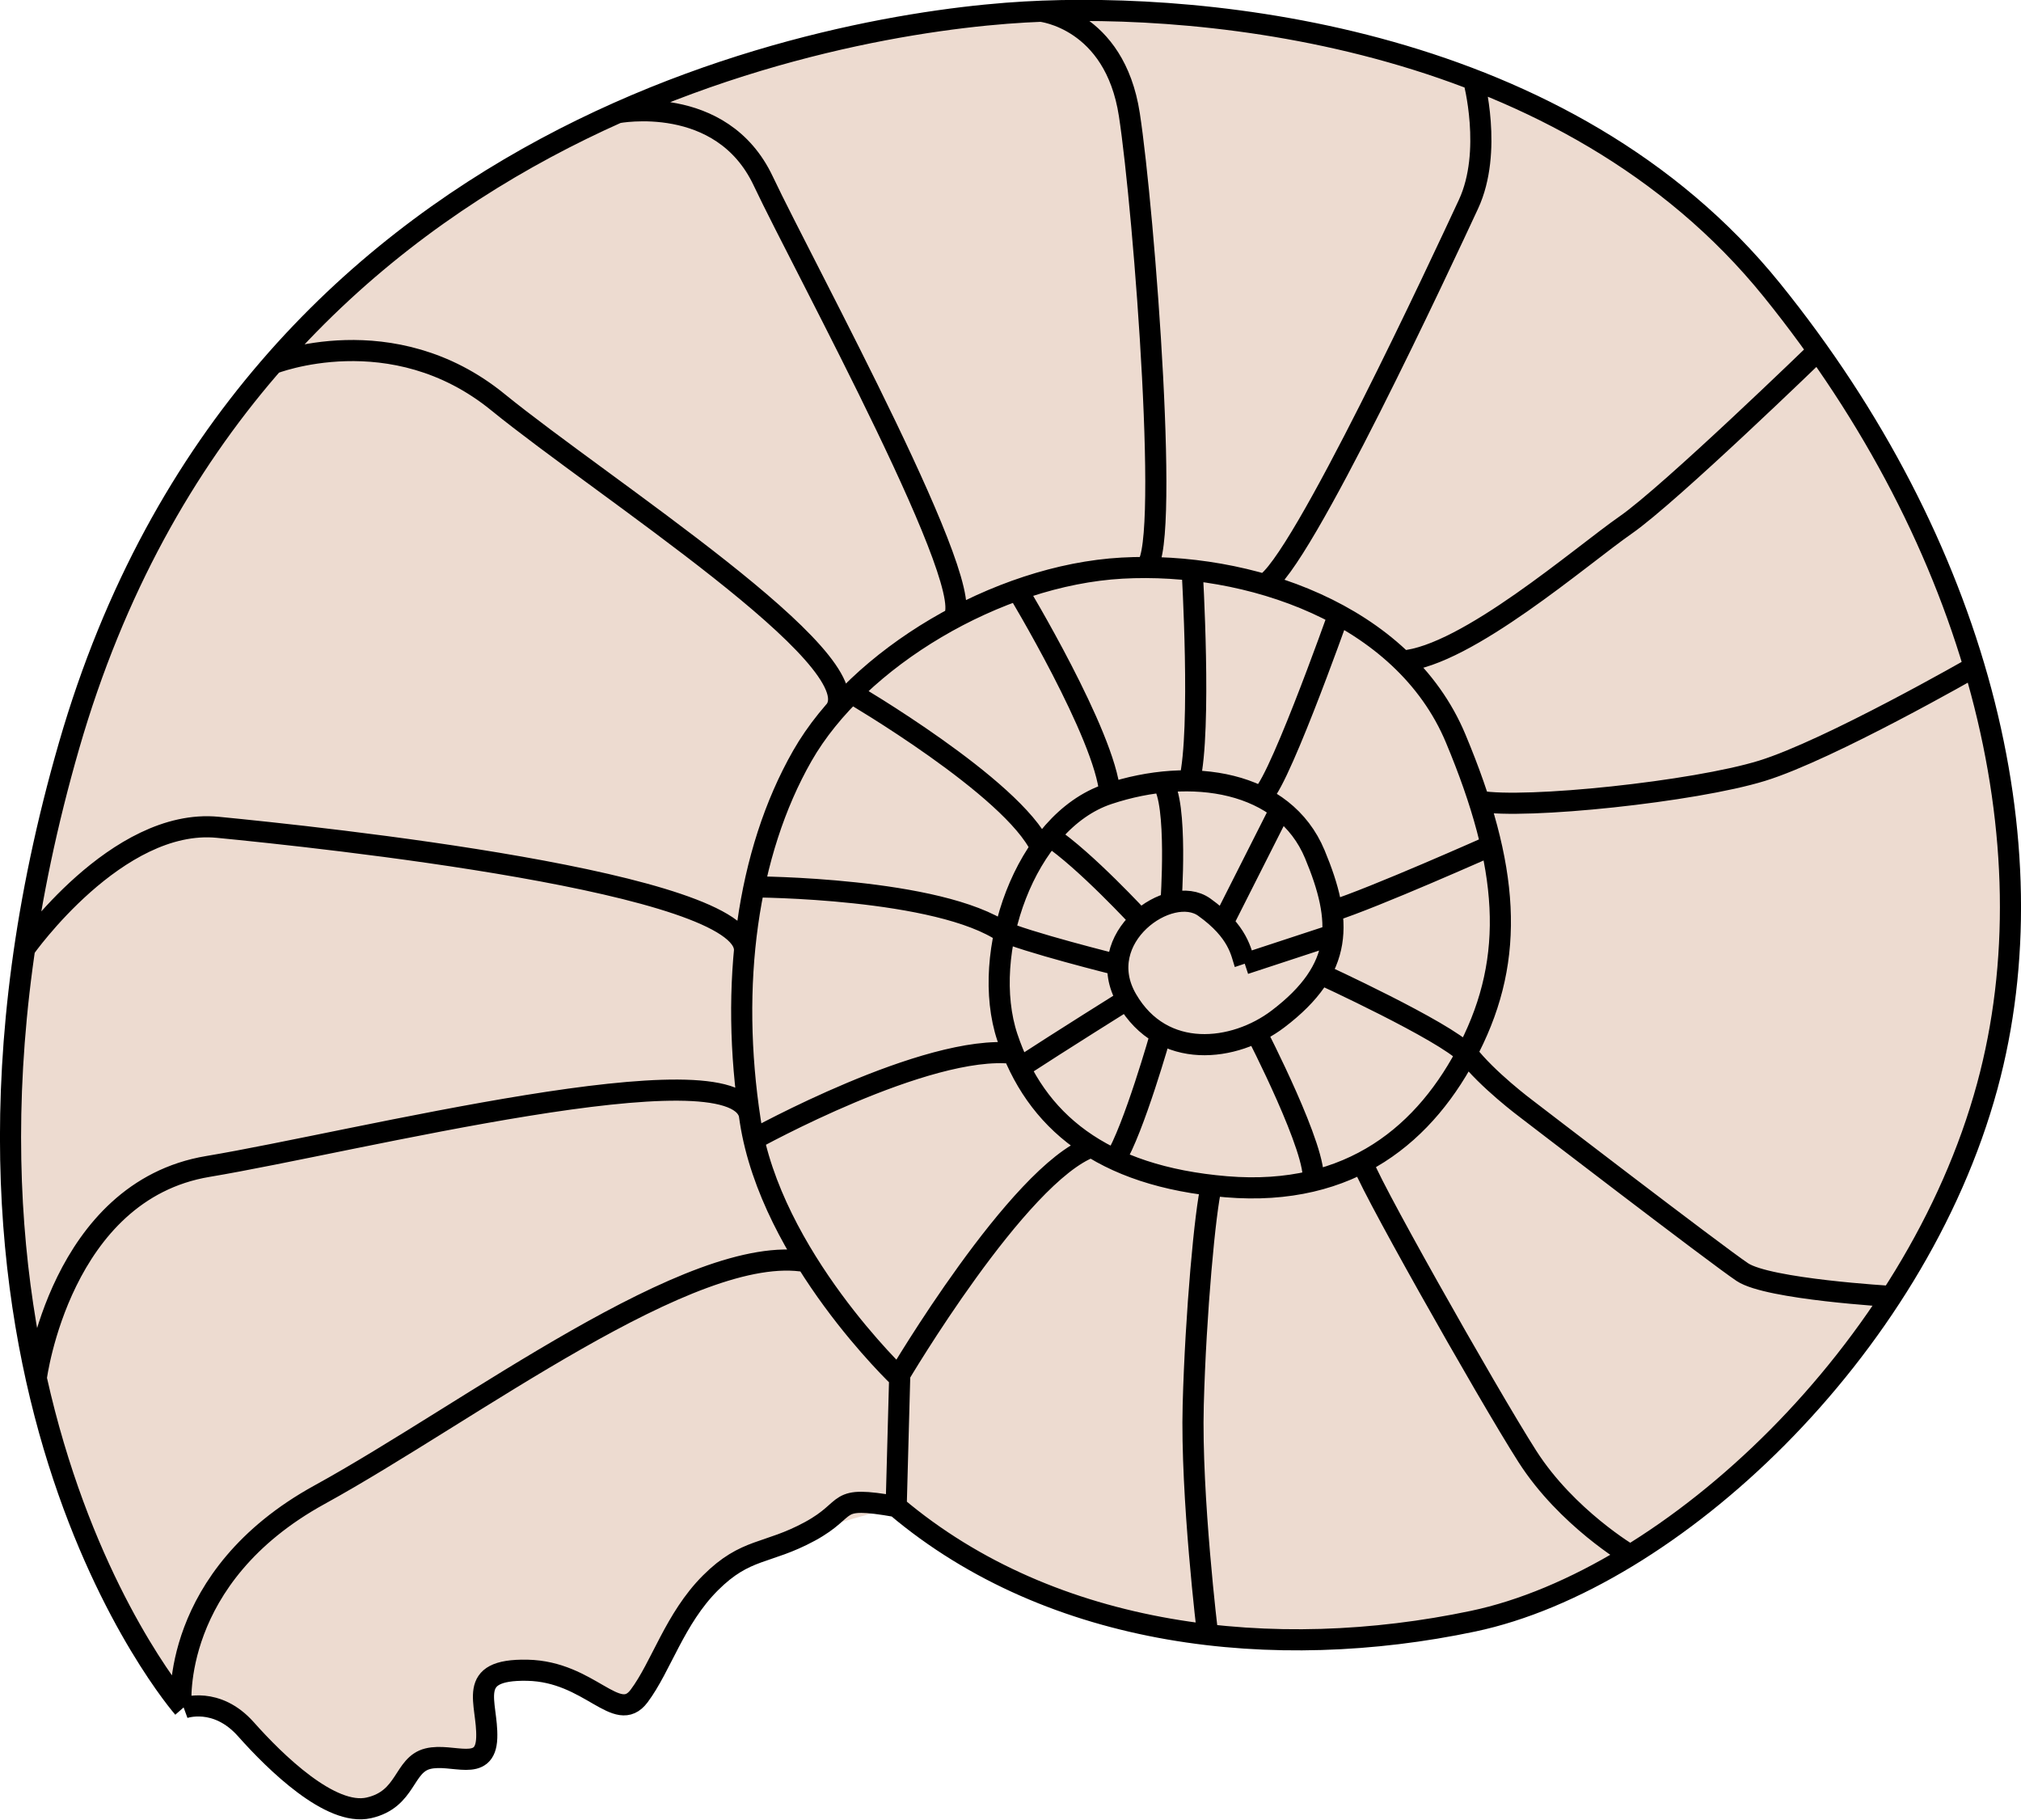
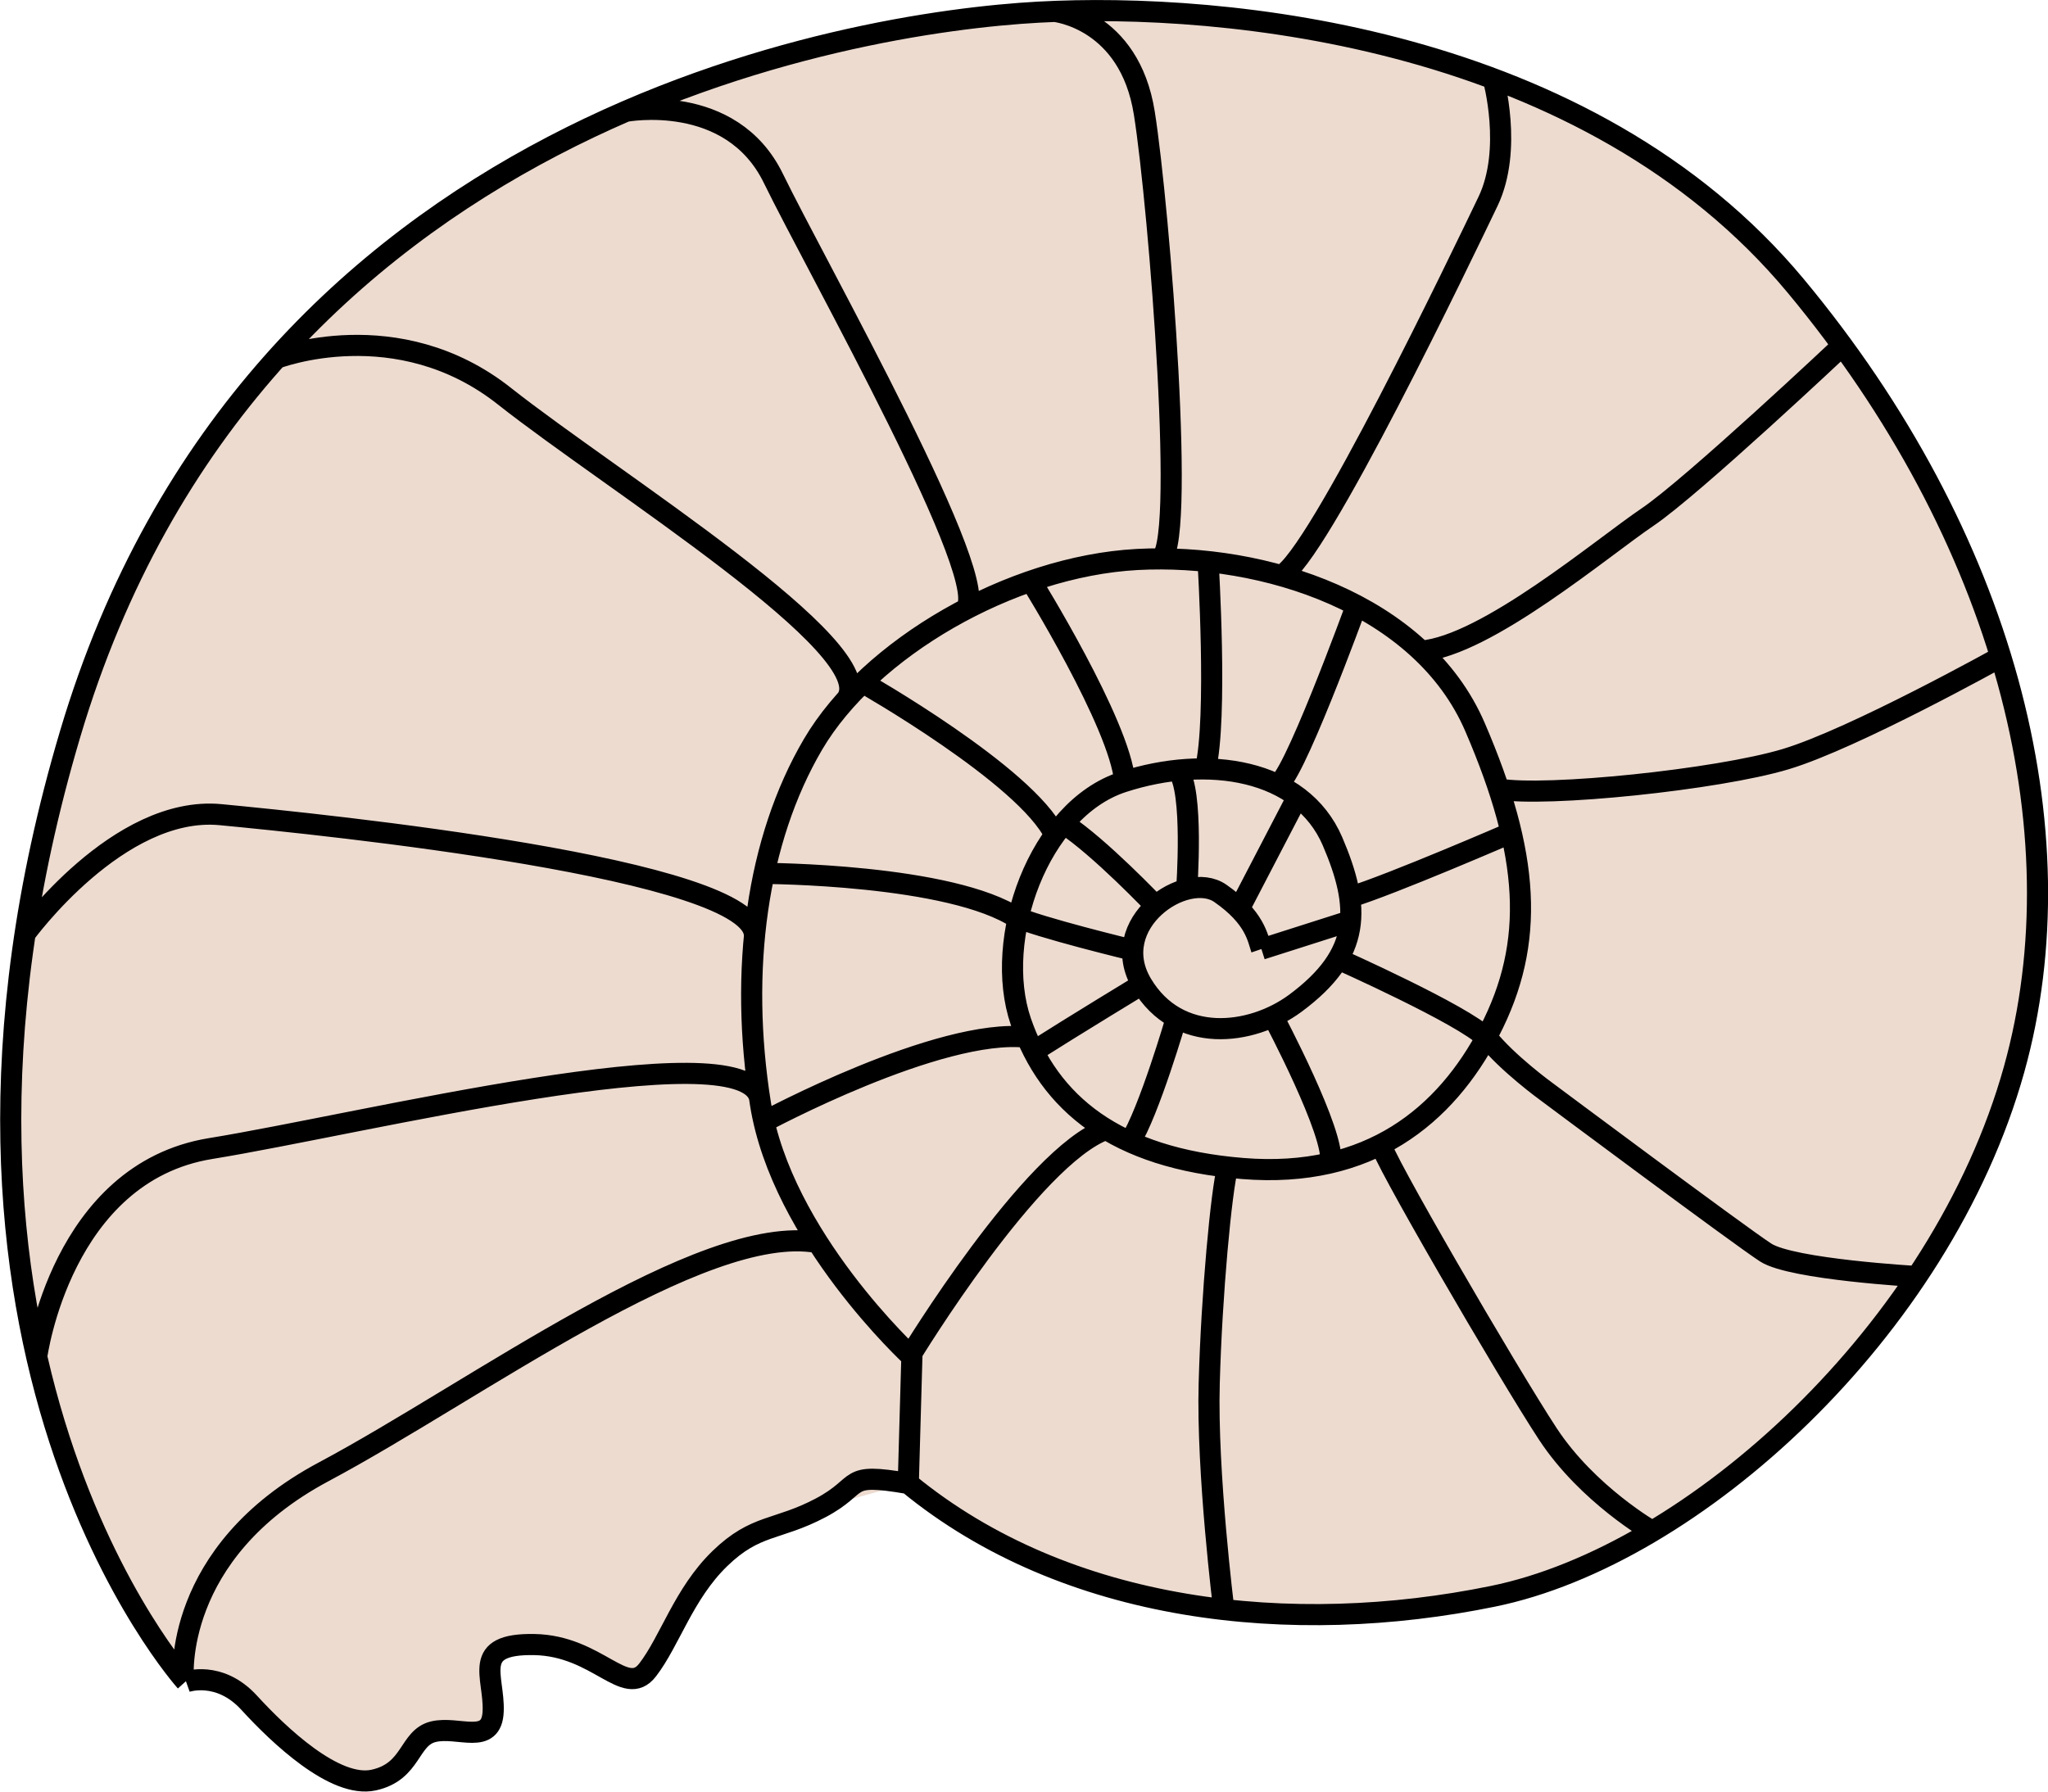
- <svg xmlns="http://www.w3.org/2000/svg" id="svg2" viewBox="0 0 95.701 86.146" version="1.1">
+ <svg xmlns="http://www.w3.org/2000/svg" id="svg2" viewBox="0 0 16 14" version="1.1" width="16" height="14">
  <defs id="defs9" />
-   <path style="fill:#eddbd0;fill-rule:evenodd;stroke:none;stroke-width:1px;stroke-linecap:butt;stroke-linejoin:miter;stroke-opacity:1;fill-opacity:1" d="m 9,80.709 25.125,-5.938 4.625,-2.25 1.375,-1.312 2.375,-0.062 0.188,-6.25 -4.812,-5.375 -29.062,20.5 0.312,0.875" id="path4147" />
-   <path d="m 58.945,45.634 4.161,-1.367 m -5.202,-0.563 2.723,-5.388 m -5.177,4.442 c 0,0 0.343,-4.803 -0.414,-5.72 m -1.03,6.521 c 0,0 -2.626,-2.851 -4.297,-3.963 m 3.224,6.09 c 0,0 -4.441,-1.103 -5.593,-1.657 m 6.023,3.3 c 0,0 -3.163,1.978 -5.074,3.225 m 6.679,-1.601 c 0,0 -1.28,4.528 -2.172,5.957 m 6.693,-6.03 c 0,0 2.948,5.706 2.68,7.042 m 0.358,-9.811 c 0,0 5.858,2.69 6.912,3.786 m -60.867,30.83 c 0,0 -0.536,-6.062 6.562,-9.96 7.098,-3.898 17.666,-11.994 23.058,-11.03 m -29.487,21.13 c 0,0 1.544,-0.565 2.94,1.005 1.396,1.571 4.014,4.131 5.818,3.723 1.804,-0.407 1.629,-2.036 2.793,-2.327 1.164,-0.291 2.734,0.698 2.793,-0.989 0.058,-1.687 -1.047,-3.258 1.92,-3.2 2.967,0.058 4.247,2.618 5.294,1.222 1.047,-1.396 1.687,-3.665 3.374,-5.353 1.687,-1.687 2.676,-1.338 4.713,-2.443 2.036,-1.105 1.016,-1.716 4.086,-1.178 m 28.179,-31.294 c 0,0 -5.576,2.485 -7.546,3.108 m 0.315,-14.039 c 0,0 -3.135,8.857 -3.732,8.602 M 56.453,26.996 c 0,0 0.453,7.545 -0.126,9.975 m -8.146,-9.038 c 0,0 4.151,6.869 4.375,9.634 m -12.242,-4.755 c 0,0 7.639,4.463 8.976,7.33 m -13.584,1.848 c 0,0 8.753,0.027 11.866,2.181 m -11.88,9.772 c 0,0 8.194,-4.541 12.291,-4.072 m -5.441,15.312 c 0,0 5.663,-9.598 9.143,-10.883 m 5.502,23.095 c 0,0 -0.801,-6.577 -0.684,-10.882 0.116,-4.305 0.564,-9.211 0.864,-10.394 m 19.829,17.515 c 0,0 -3.007,-1.768 -4.869,-4.677 -1.862,-2.909 -8.015,-13.805 -7.782,-13.932 m 25.018,6.355 c 0,0 -5.833,-0.336 -7.055,-1.15 -1.222,-0.815 -10.239,-7.738 -10.239,-7.738 0,0 -1.84,-1.37 -2.811,-2.634 M 93.486,31.576 c 0,0 -6.846,3.927 -10.046,4.916 -3.2,0.989 -11.212,1.833 -13.402,1.44 M 86.085,16.609 c 0,0 -7.009,6.793 -9.103,8.247 -2.094,1.454 -7.533,6.194 -10.574,6.442 m 3.37,-27.527 c 0,0 0.921,3.399 -0.242,5.901 -1.164,2.502 -8.001,17.205 -9.673,17.998 M 49.284,0.531 c 0,0 3.496,0.355 4.194,4.893 0.698,4.538 2.001,21.398 0.699,21.444 M 29.237,5.339 c 0,0 4.925,-0.962 6.903,3.227 1.978,4.189 10.537,19.792 8.928,20.752 M 12.917,17.218 c 0,0 5.653,-2.253 10.657,1.82 5.003,4.072 17.683,12.168 15.982,14.581 m -38.387,11.293 c 0,0 4.371,-6.208 9.142,-5.743 4.771,0.465 25.075,2.597 24.945,5.844 M 1.721,65.228 c 0,0 1.143,-8.839 8.125,-10.002 6.981,-1.164 24.797,-5.71 25.637,-2.466 M 8.677,80.856 c 0,0 -13.96,-15.946 -5.403,-45.566 8.557,-29.62 36.531,-34.227 45.252,-34.721 8.721,-0.494 25.671,1.152 35.379,13.164 9.709,12.012 13.329,26.164 10.202,37.683 -3.408,12.555 -14.974,23.367 -24.354,25.341 -9.38,1.975 -19.911,0.823 -27.316,-5.43 l 0.165,-6.088 c 0,0 -6.088,-5.759 -7.076,-12.177 -0.987,-6.418 -0.165,-12.671 2.468,-17.278 2.633,-4.607 9.215,-8.557 15.139,-8.886 5.924,-0.329 13.307,2.11 15.797,8.063 2.546,6.088 2.836,10.337 0.658,14.645 -2.038,4.033 -5.595,7.076 -11.519,6.582 -5.924,-0.494 -9.05,-3.127 -10.367,-7.076 -1.316,-3.949 0.823,-10.202 4.772,-11.519 3.949,-1.316 8.333,-0.636 9.788,2.855 1.317,3.161 1.396,5.411 -1.745,7.796 -2.057,1.562 -5.469,1.978 -7.156,-0.931 -1.687,-2.909 2.036,-5.527 3.665,-4.363 1.629,1.164 1.745,2.153 1.92,2.676" style="fill:#eddbd0;stroke:#000000;stroke-width:1px;fill-opacity:1" id="path3133" />
+   <path style="fill:#eddbd0;fill-opacity:1;fill-rule:evenodd;stroke:none;stroke-width:0.165px;stroke-linecap:butt;stroke-linejoin:miter;stroke-opacity:1" d="m 1.504,13.116 4.201,-0.965 0.773,-0.366 0.23,-0.213 0.397,-0.01 0.031,-1.015 -0.805,-0.873 -4.859,3.331 0.052,0.142" id="path4147" />
+   <path d="M 9.855,7.417 10.551,7.195 M 9.681,7.103 10.136,6.228 M 9.271,6.95 c 0,0 0.057,-0.78 -0.069,-0.929 M 9.029,7.08 c 0,0 -0.439,-0.463 -0.718,-0.644 m 0.539,0.989 c 0,0 -0.743,-0.179 -0.935,-0.269 M 8.922,7.692 c 0,0 -0.529,0.321 -0.848,0.524 M 9.19,7.956 c 0,0 -0.214,0.736 -0.363,0.968 M 9.946,7.944 c 0,0 0.493,0.927 0.448,1.144 m 0.06,-1.594 c 0,0 0.98,0.437 1.156,0.615 M 1.432,13.119 c 0,0 -0.09,-0.985 1.097,-1.618 1.187,-0.633 2.954,-1.949 3.855,-1.792 m -4.93,3.433 c 0,0 0.258,-0.092 0.492,0.163 0.233,0.255 0.671,0.671 0.973,0.605 0.302,-0.066 0.272,-0.331 0.467,-0.378 0.195,-0.047 0.457,0.113 0.467,-0.161 0.01,-0.274 -0.175,-0.529 0.321,-0.52 0.496,0.009 0.71,0.425 0.885,0.199 0.175,-0.227 0.282,-0.596 0.564,-0.87 0.282,-0.274 0.447,-0.217 0.788,-0.397 0.34,-0.18 0.17,-0.279 0.683,-0.191 M 11.806,6.507 c 0,0 -0.932,0.404 -1.262,0.505 m 0.053,-2.281 c 0,0 -0.524,1.439 -0.624,1.398 M 9.438,4.389 c 0,0 0.076,1.226 -0.021,1.621 M 8.055,4.541 c 0,0 0.694,1.116 0.732,1.565 M 6.74,5.334 c 0,0 1.277,0.725 1.501,1.191 M 5.969,6.825 c 0,0 1.464,0.004 1.984,0.354 m -1.986,1.588 c 0,0 1.37,-0.738 2.055,-0.662 M 7.112,10.593 c 0,0 0.947,-1.559 1.529,-1.768 m 0.92,3.752 c 0,0 -0.134,-1.069 -0.114,-1.768 0.019,-0.699 0.094,-1.497 0.144,-1.689 m 3.316,2.846 c 0,0 -0.503,-0.287 -0.814,-0.76 -0.311,-0.473 -1.34,-2.243 -1.301,-2.264 m 4.183,1.033 c 0,0 -0.975,-0.055 -1.18,-0.187 -0.204,-0.132 -1.712,-1.257 -1.712,-1.257 0,0 -0.308,-0.223 -0.47,-0.428 m 4.018,-2.97 c 0,0 -1.145,0.638 -1.68,0.799 -0.535,0.161 -1.875,0.298 -2.241,0.234 M 14.393,2.701 c 0,0 -1.172,1.104 -1.522,1.34 -0.35,0.236 -1.26,1.006 -1.768,1.047 m 0.563,-4.473 c 0,0 0.154,0.552 -0.041,0.959 -0.195,0.406 -1.338,2.795 -1.617,2.924 M 8.239,0.089 c 0,0 0.584,0.058 0.701,0.795 0.117,0.737 0.335,3.477 0.117,3.484 M 4.888,0.87 c 0,0 0.823,-0.156 1.154,0.524 0.331,0.681 1.762,3.216 1.493,3.372 M 2.159,2.8 c 0,0 0.945,-0.366 1.782,0.296 0.837,0.662 2.957,1.977 2.672,2.369 M 0.194,7.299 c 0,0 0.731,-1.009 1.529,-0.933 0.798,0.076 4.193,0.422 4.171,0.95 M 0.287,10.6 c 0,0 0.191,-1.436 1.359,-1.625 1.167,-0.189 4.146,-0.928 4.287,-0.401 m -4.482,4.565 c 0,0 -2.334,-2.591 -0.903,-7.403 C 1.977,0.924 6.655,0.175 8.113,0.095 c 1.458,-0.08 4.292,0.187 5.916,2.139 1.623,1.952 2.229,4.251 1.706,6.123 -0.57,2.04 -2.504,3.797 -4.072,4.117 -1.568,0.321 -3.329,0.134 -4.567,-0.882 l 0.028,-0.989 c 0,0 -1.018,-0.936 -1.183,-1.978 C 5.774,7.581 5.912,6.565 6.352,5.816 6.792,5.068 7.893,4.426 8.883,4.372 9.874,4.319 11.108,4.715 11.524,5.683 11.95,6.672 11.999,7.362 11.635,8.062 11.294,8.717 10.699,9.212 9.708,9.131 8.718,9.051 8.195,8.623 7.975,7.982 7.755,7.34 8.113,6.324 8.773,6.11 9.433,5.896 10.166,6.007 10.41,6.574 10.63,7.088 10.643,7.453 10.118,7.841 9.774,8.094 9.203,8.162 8.921,7.69 8.639,7.217 9.262,6.792 9.534,6.981 c 0.272,0.189 0.292,0.35 0.321,0.435" style="fill:#eddbd0;fill-opacity:1;stroke:#000000;stroke-width:0.165px" id="path3133" />
</svg>
